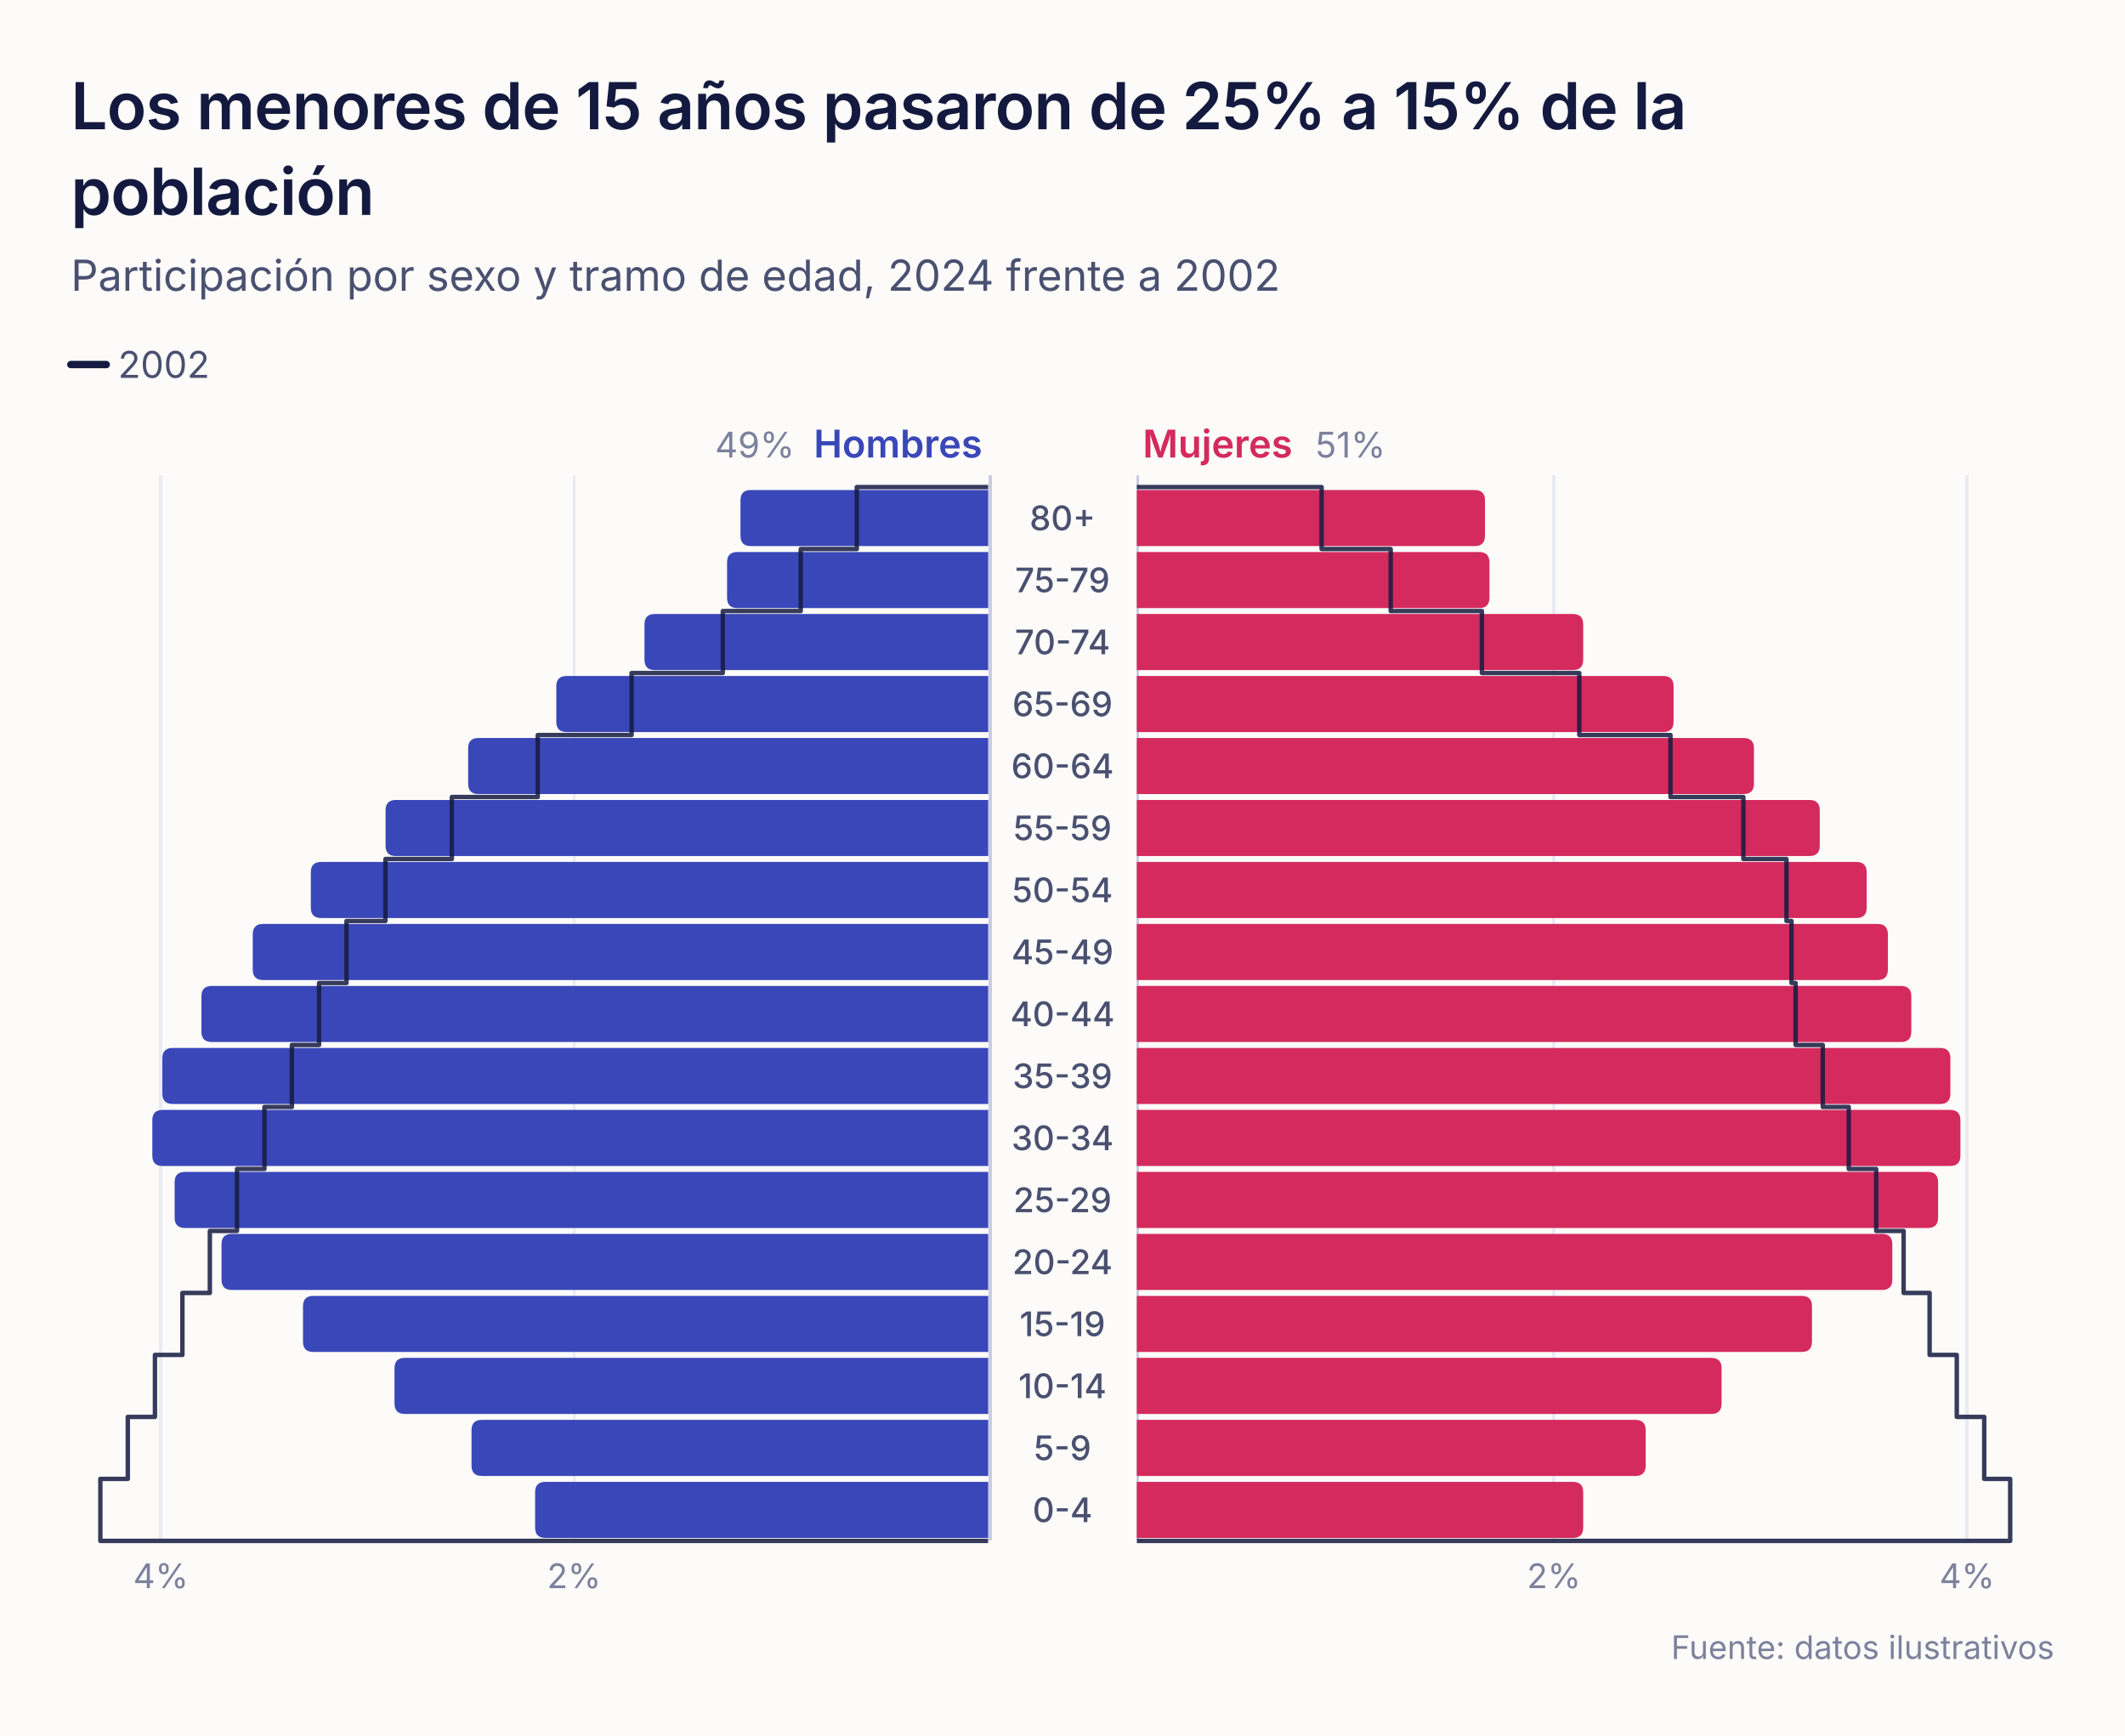
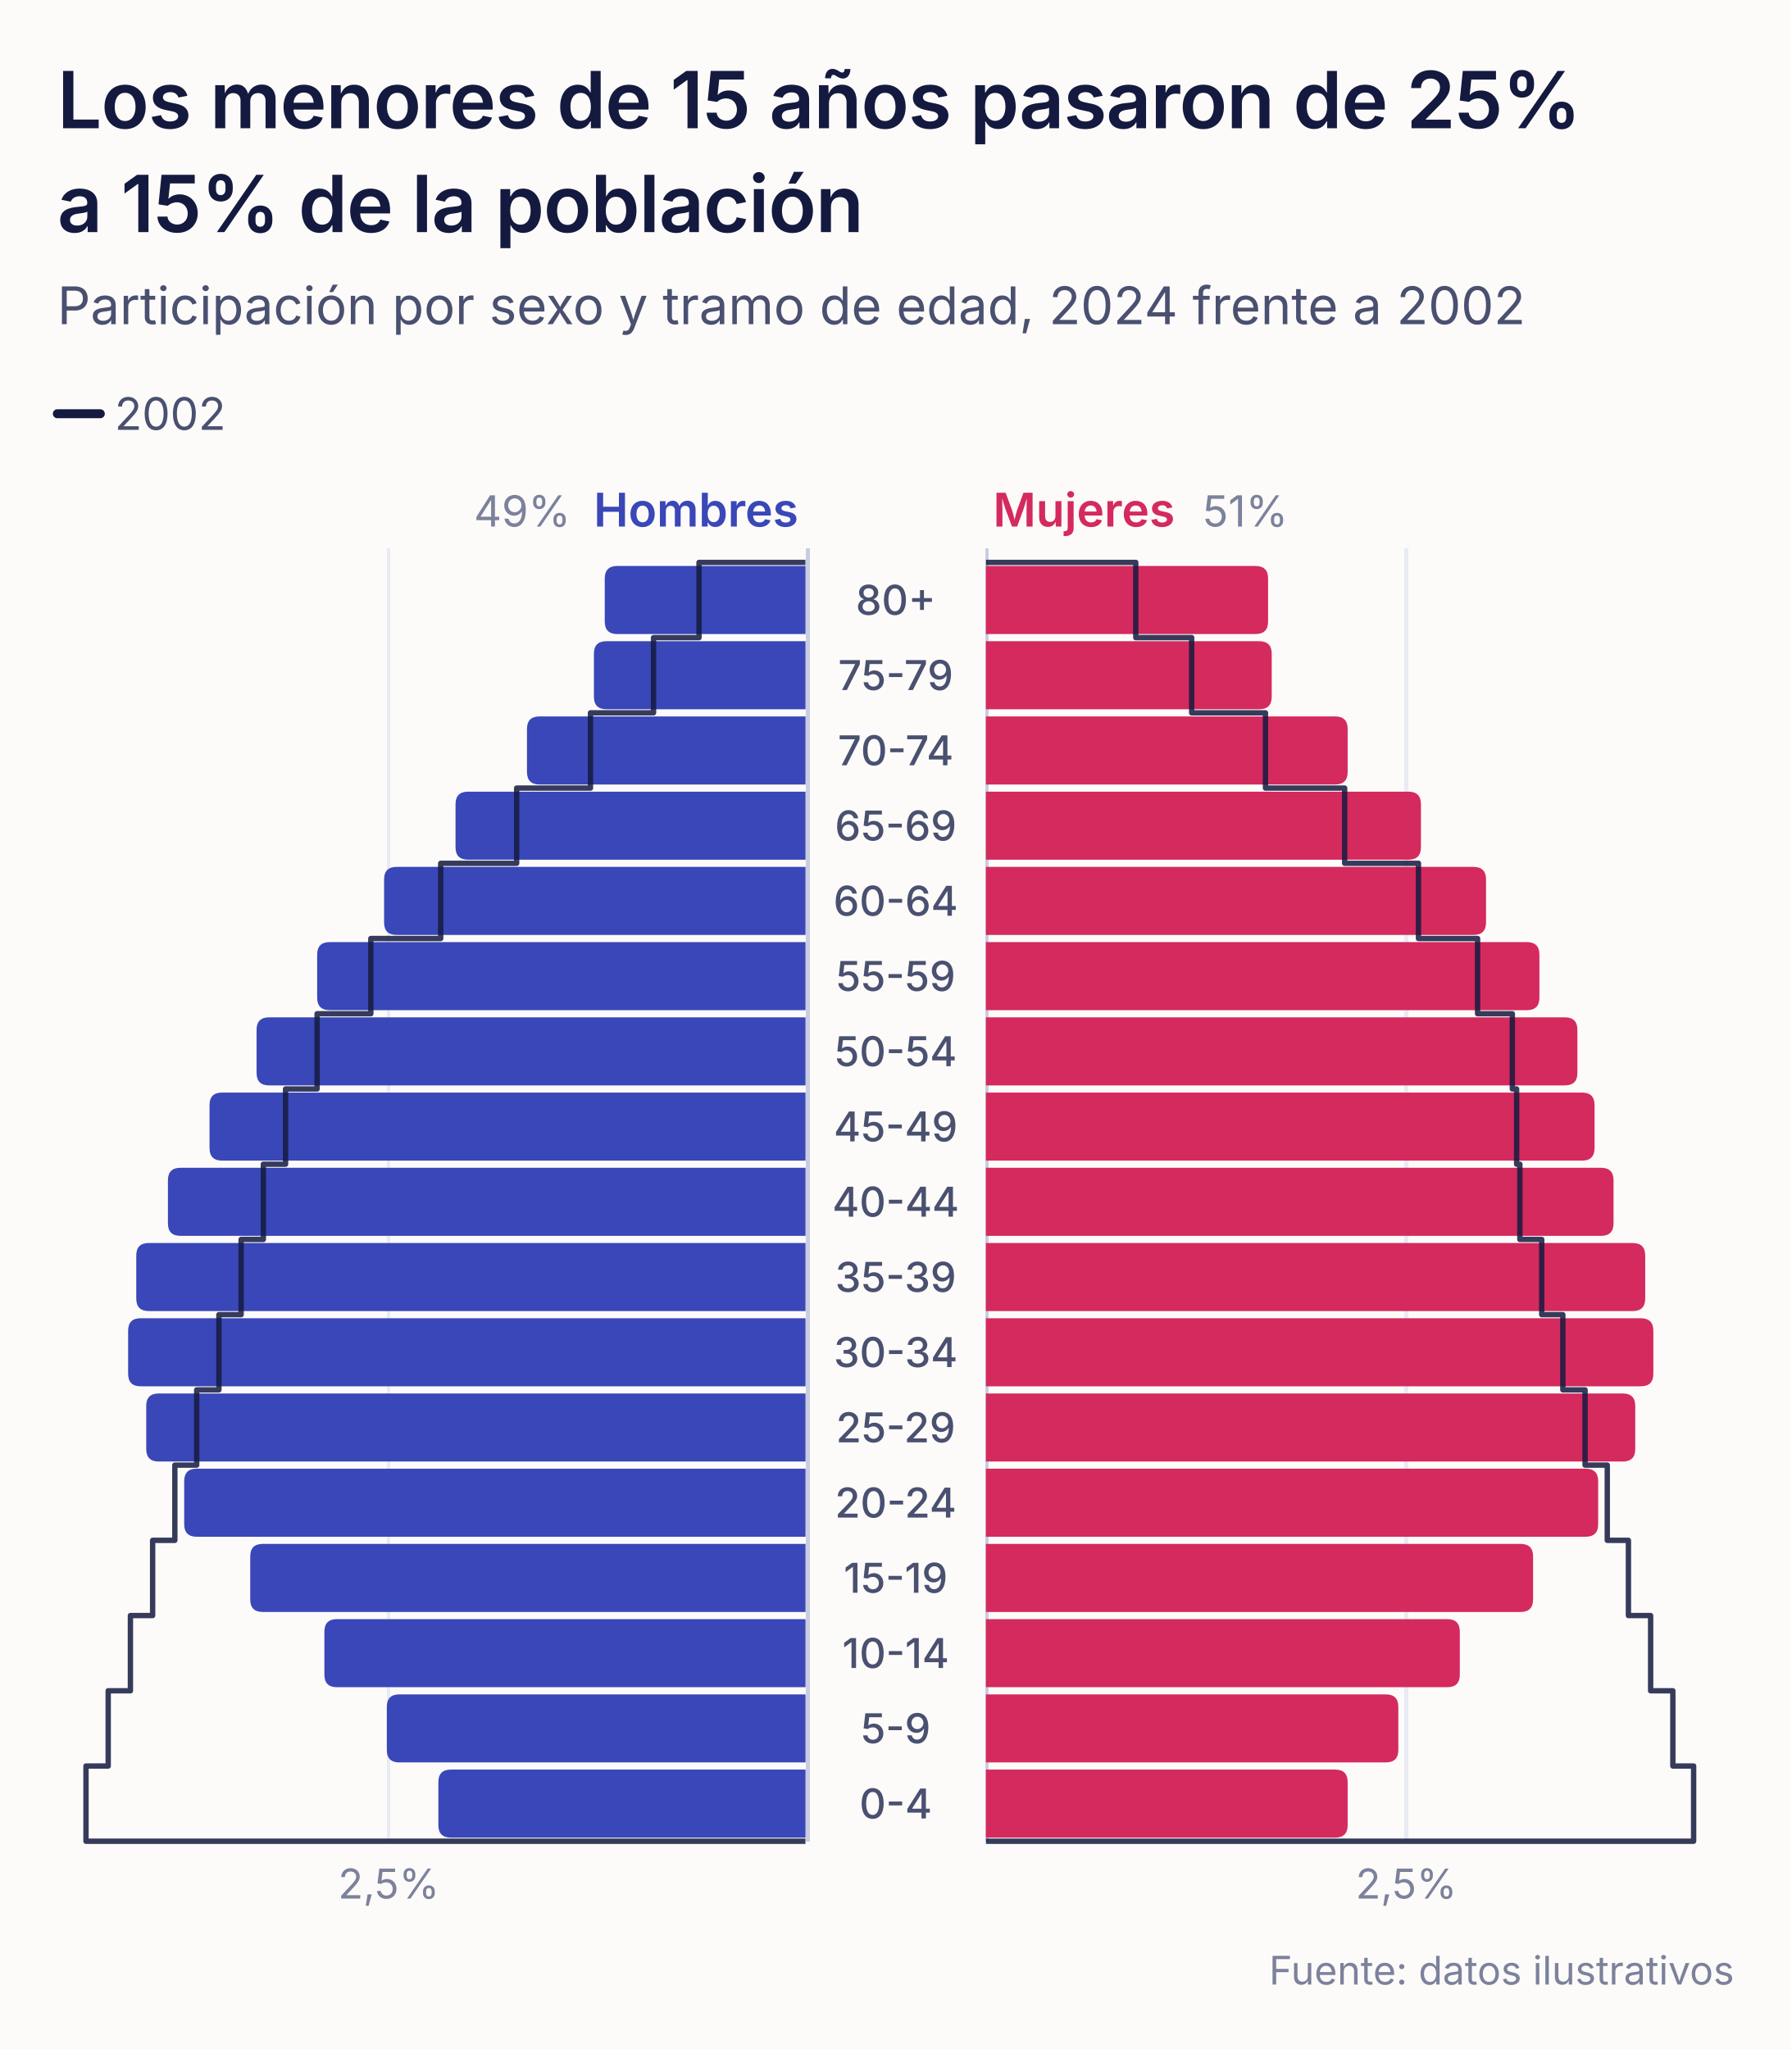
- <svg xmlns="http://www.w3.org/2000/svg" viewBox="0 0 720 588" width="720" height="588" role="img" aria-labelledby="pacu26ol-t pacu26ol-d" font-family="'Mozilla Text', 'Inter', system-ui, -apple-system, 'Segoe UI', Roboto, sans-serif" class="pa-chart" data-pa-type="pyramid" data-pa-mode="light" style="max-width:100%;height:auto;font-variant-numeric:lining-nums">
+ <svg xmlns="http://www.w3.org/2000/svg" viewBox="0 0 500 572" width="500" height="572" role="img" aria-labelledby="pacu287p-t pacu287p-d" font-family="'Mozilla Text', 'Inter', system-ui, -apple-system, 'Segoe UI', Roboto, sans-serif" class="pa-chart" data-pa-type="pyramid" data-pa-mode="light" style="display:block;width:100%;height:auto;max-width:100%;max-height:100%;font-variant-numeric:lining-nums">
  <style>.pa-m{transition:opacity .15s ease}.pa-focus .pa-m{opacity:.28}.pa-focus .pa-m.pa-on{opacity:1}</style>
-   <rect width="720" height="588" fill="#FCFBF9" />
+   <rect width="500" height="572" fill="#FCFBF9" />
  <g class="pa-header">
-     <text x="24" y="43.8" fill="#141A3F" font-size="22" font-weight="600" letter-spacing="-0.01em">Los menores de 15 años pasaron de 25% a 15% de la</text>
-     <text x="24" y="72.8" fill="#141A3F" font-size="22" font-weight="600" letter-spacing="-0.01em">población</text>
-     <text x="24" y="98.5" fill="#4A5070" font-size="14.5">Participación por sexo y tramo de edad, 2024 frente a 2002</text>
+     <text x="16" y="35.8" fill="#141A3F" font-size="22" font-weight="600" letter-spacing="-0.01em">Los menores de 15 años pasaron de 25%</text>
+     <text x="16" y="64.8" fill="#141A3F" font-size="22" font-weight="600" letter-spacing="-0.01em">a 15% de la población</text>
+     <text x="16" y="90.5" fill="#4A5070" font-size="14.5">Participación por sexo y tramo de edad, 2024 frente a 2002</text>
    <g class="pa-legend">
      <g class="pa-key" data-color="#141A3F" style="cursor:pointer">
-         <rect x="21" y="114" width="55.4" height="19" rx="4" fill="transparent" />
-         <line x1="24" x2="36" y1="123.5" y2="123.5" stroke="#141A3F" stroke-width="2.5" stroke-linecap="round" />
-         <text x="40" y="128" fill="#4A5070" font-size="12.5">2002</text>
+         <rect x="13" y="106" width="55.4" height="19" rx="4" fill="transparent" />
+         <line x1="16" x2="28" y1="115.5" y2="115.5" stroke="#141A3F" stroke-width="2.5" stroke-linecap="round" />
+         <text x="32" y="120" fill="#4A5070" font-size="12.5">2002</text>
      </g>
    </g>
  </g>
  <g class="pa-body">
    <g class="pa-grid">
-       <line x1="335.5" x2="335.5" y1="161" y2="522" stroke="#C9CDE0" stroke-width="1" shape-rendering="crispEdges" />
-       <line x1="385.5" x2="385.5" y1="161" y2="522" stroke="#C9CDE0" stroke-width="1" shape-rendering="crispEdges" />
-       <line x1="194.5" x2="194.5" y1="161" y2="522" stroke="#E9EBF3" stroke-width="1" shape-rendering="crispEdges" />
-       <text x="194.5" y="538" fill="#7C819C" font-size="11.5" text-anchor="middle">2%</text>
-       <line x1="526.5" x2="526.5" y1="161" y2="522" stroke="#E9EBF3" stroke-width="1" shape-rendering="crispEdges" />
-       <text x="526.5" y="538" fill="#7C819C" font-size="11.5" text-anchor="middle">2%</text>
-       <line x1="54.5" x2="54.5" y1="161" y2="522" stroke="#E9EBF3" stroke-width="1" shape-rendering="crispEdges" />
-       <text x="54.5" y="538" fill="#7C819C" font-size="11.5" text-anchor="middle">4%</text>
-       <line x1="666.5" x2="666.5" y1="161" y2="522" stroke="#E9EBF3" stroke-width="1" shape-rendering="crispEdges" />
-       <text x="666.5" y="538" fill="#7C819C" font-size="11.5" text-anchor="middle">4%</text>
+       <line x1="225.5" x2="225.5" y1="153" y2="514" stroke="#C9CDE0" stroke-width="1" shape-rendering="crispEdges" />
+       <line x1="275.5" x2="275.5" y1="153" y2="514" stroke="#C9CDE0" stroke-width="1" shape-rendering="crispEdges" />
+       <line x1="108.5" x2="108.5" y1="153" y2="514" stroke="#E9EBF3" stroke-width="1" shape-rendering="crispEdges" />
+       <text x="108.5" y="530" fill="#7C819C" font-size="11.5" text-anchor="middle">2,5%</text>
+       <line x1="392.5" x2="392.5" y1="153" y2="514" stroke="#E9EBF3" stroke-width="1" shape-rendering="crispEdges" />
+       <text x="392.5" y="530" fill="#7C819C" font-size="11.5" text-anchor="middle">2,5%</text>
    </g>
-     <text x="332.83" y="155" fill="#3A47B8" font-size="13" font-weight="600" text-anchor="end">Hombres</text>
-     <text x="269.24" y="155" fill="#7C819C" font-size="12" text-anchor="end">49%</text>
-     <text x="387.17" y="155" fill="#D42A5E" font-size="13" font-weight="600" text-anchor="start">Mujeres</text>
-     <text x="445.69" y="155" fill="#7C819C" font-size="12" text-anchor="start">51%</text>
-     <text x="360" y="179.64" fill="#4A5070" font-size="11.5" font-weight="500" text-anchor="middle">80+</text>
+     <text x="222.83" y="147" fill="#3A47B8" font-size="13" font-weight="600" text-anchor="end">Hombres</text>
+     <text x="159.24" y="147" fill="#7C819C" font-size="12" text-anchor="end">49%</text>
+     <text x="277.17" y="147" fill="#D42A5E" font-size="13" font-weight="600" text-anchor="start">Mujeres</text>
+     <text x="335.69" y="147" fill="#7C819C" font-size="12" text-anchor="start">51%</text>
+     <text x="250" y="171.64" fill="#4A5070" font-size="11.5" font-weight="500" text-anchor="middle">80+</text>
    <g class="pa-m" data-tip="80+ · Hombres 1,19% 2002: 0,634%">
-       <rect x="24" y="165" width="310.83" height="21" fill="transparent" />
-       <path d="M334.83,166H254.39Q250.89,166 250.89,169.5V181.5Q250.89,185 254.39,185H334.83Z" fill="#3A47B8" />
+       <rect x="16" y="157" width="208.83" height="21" fill="transparent" />
+       <path d="M224.83,158H172.29Q168.79,158 168.79,161.5V173.5Q168.79,177 172.29,177H224.83Z" fill="#3A47B8" />
    </g>
    <g class="pa-m" data-tip="80+ · Mujeres 1,68% 2002: 0,891%">
-       <rect x="385.17" y="165" width="310.83" height="21" fill="transparent" />
-       <path d="M385.17,166H499.65Q503.15,166 503.15,169.5V181.5Q503.15,185 499.65,185H385.17Z" fill="#D42A5E" />
+       <rect x="275.17" y="157" width="208.83" height="21" fill="transparent" />
+       <path d="M275.17,158H350.43Q353.93,158 353.93,161.5V173.5Q353.93,177 350.43,177H275.17Z" fill="#D42A5E" />
    </g>
-     <text x="360" y="200.64" fill="#4A5070" font-size="11.5" font-weight="500" text-anchor="middle">75-79</text>
+     <text x="250" y="192.64" fill="#4A5070" font-size="11.5" font-weight="500" text-anchor="middle">75-79</text>
    <g class="pa-m" data-tip="75-79 · Hombres 1,26% 2002: 0,904%">
-       <rect x="24" y="186" width="310.83" height="21" fill="transparent" />
-       <path d="M334.83,187H249.85Q246.35,187 246.35,190.5V202.5Q246.35,206 249.85,206H334.83Z" fill="#3A47B8" />
+       <rect x="16" y="178" width="208.83" height="21" fill="transparent" />
+       <path d="M224.83,179H169.26Q165.76,179 165.76,182.5V194.5Q165.76,198 169.26,198H224.83Z" fill="#3A47B8" />
    </g>
    <g class="pa-m" data-tip="75-79 · Mujeres 1,7% 2002: 1,22%">
-       <rect x="385.17" y="186" width="310.83" height="21" fill="transparent" />
-       <path d="M385.17,187H501.16Q504.66,187 504.66,190.5V202.5Q504.66,206 501.16,206H385.17Z" fill="#D42A5E" />
+       <rect x="275.17" y="178" width="208.83" height="21" fill="transparent" />
+       <path d="M275.17,179H351.44Q354.94,179 354.94,182.5V194.5Q354.94,198 351.44,198H275.17Z" fill="#D42A5E" />
    </g>
-     <text x="360" y="221.64" fill="#4A5070" font-size="11.5" font-weight="500" text-anchor="middle">70-74</text>
+     <text x="250" y="213.64" fill="#4A5070" font-size="11.5" font-weight="500" text-anchor="middle">70-74</text>
    <g class="pa-m" data-tip="70-74 · Hombres 1,66% 2002: 1,28%">
-       <rect x="24" y="207" width="310.83" height="21" fill="transparent" />
-       <path d="M334.83,208H221.87Q218.37,208 218.37,211.5V223.5Q218.37,227 221.87,227H334.83Z" fill="#3A47B8" />
+       <rect x="16" y="199" width="208.83" height="21" fill="transparent" />
+       <path d="M224.83,200H150.58Q147.08,200 147.08,203.5V215.5Q147.08,219 150.58,219H224.83Z" fill="#3A47B8" />
    </g>
    <g class="pa-m" data-tip="70-74 · Mujeres 2,15% 2002: 1,66%">
-       <rect x="385.17" y="207" width="310.83" height="21" fill="transparent" />
-       <path d="M385.17,208H532.92Q536.42,208 536.42,211.5V223.5Q536.42,227 532.92,227H385.17Z" fill="#D42A5E" />
+       <rect x="275.17" y="199" width="208.83" height="21" fill="transparent" />
+       <path d="M275.17,200H372.64Q376.14,200 376.14,203.5V215.5Q376.14,219 372.64,219H275.17Z" fill="#D42A5E" />
    </g>
-     <text x="360" y="242.64" fill="#4A5070" font-size="11.5" font-weight="500" text-anchor="middle">65-69</text>
+     <text x="250" y="234.64" fill="#4A5070" font-size="11.5" font-weight="500" text-anchor="middle">65-69</text>
    <g class="pa-m" data-tip="65-69 · Hombres 2,08% 2002: 1,72%">
-       <rect x="24" y="228" width="310.83" height="21" fill="transparent" />
-       <path d="M334.83,229H191.99Q188.49,229 188.49,232.5V244.5Q188.49,248 191.99,248H334.83Z" fill="#3A47B8" />
+       <rect x="16" y="220" width="208.83" height="21" fill="transparent" />
+       <path d="M224.83,221H130.64Q127.14,221 127.14,224.5V236.5Q127.14,240 130.64,240H224.83Z" fill="#3A47B8" />
    </g>
    <g class="pa-m" data-tip="65-69 · Mujeres 2,59% 2002: 2,13%">
-       <rect x="385.17" y="228" width="310.83" height="21" fill="transparent" />
-       <path d="M385.17,229H563.55Q567.05,229 567.05,232.5V244.5Q567.05,248 563.55,248H385.17Z" fill="#D42A5E" />
+       <rect x="275.17" y="220" width="208.83" height="21" fill="transparent" />
+       <path d="M275.17,221H393.09Q396.59,221 396.59,224.5V236.5Q396.59,240 393.09,240H275.17Z" fill="#D42A5E" />
    </g>
-     <text x="360" y="263.64" fill="#4A5070" font-size="11.5" font-weight="500" text-anchor="middle">60-64</text>
+     <text x="250" y="255.64" fill="#4A5070" font-size="11.5" font-weight="500" text-anchor="middle">60-64</text>
    <g class="pa-m" data-tip="60-64 · Hombres 2,51% 2002: 2,17%">
-       <rect x="24" y="249" width="310.83" height="21" fill="transparent" />
-       <path d="M334.83,250H162.12Q158.62,250 158.62,253.5V265.5Q158.62,269 162.12,269H334.83Z" fill="#3A47B8" />
+       <rect x="16" y="241" width="208.83" height="21" fill="transparent" />
+       <path d="M224.83,242H110.7Q107.2,242 107.2,245.5V257.5Q107.2,261 110.7,261H224.83Z" fill="#3A47B8" />
    </g>
    <g class="pa-m" data-tip="60-64 · Mujeres 2,97% 2002: 2,57%">
-       <rect x="385.17" y="249" width="310.83" height="21" fill="transparent" />
-       <path d="M385.17,250H590.78Q594.28,250 594.28,253.5V265.5Q594.28,269 590.78,269H385.17Z" fill="#D42A5E" />
+       <rect x="275.17" y="241" width="208.83" height="21" fill="transparent" />
+       <path d="M275.17,242H411.26Q414.76,242 414.76,245.5V257.5Q414.76,261 411.26,261H275.17Z" fill="#D42A5E" />
    </g>
-     <text x="360" y="284.64" fill="#4A5070" font-size="11.5" font-weight="500" text-anchor="middle">55-59</text>
+     <text x="250" y="276.64" fill="#4A5070" font-size="11.5" font-weight="500" text-anchor="middle">55-59</text>
    <g class="pa-m" data-tip="55-59 · Hombres 2,9% 2002: 2,59%">
-       <rect x="24" y="270" width="310.83" height="21" fill="transparent" />
-       <path d="M334.83,271H134.14Q130.64,271 130.64,274.5V286.5Q130.64,290 134.14,290H334.83Z" fill="#3A47B8" />
+       <rect x="16" y="262" width="208.83" height="21" fill="transparent" />
+       <path d="M224.83,263H92.02Q88.52,263 88.52,266.5V278.5Q88.52,282 92.02,282H224.83Z" fill="#3A47B8" />
    </g>
    <g class="pa-m" data-tip="55-59 · Mujeres 3,29% 2002: 2,92%">
-       <rect x="385.17" y="270" width="310.83" height="21" fill="transparent" />
-       <path d="M385.17,271H613.08Q616.58,271 616.58,274.5V286.5Q616.58,290 613.08,290H385.17Z" fill="#D42A5E" />
+       <rect x="275.17" y="262" width="208.83" height="21" fill="transparent" />
+       <path d="M275.17,263H426.16Q429.66,263 429.66,266.5V278.5Q429.66,282 426.16,282H275.17Z" fill="#D42A5E" />
    </g>
-     <text x="360" y="305.64" fill="#4A5070" font-size="11.5" font-weight="500" text-anchor="middle">50-54</text>
+     <text x="250" y="297.64" fill="#4A5070" font-size="11.5" font-weight="500" text-anchor="middle">50-54</text>
    <g class="pa-m" data-tip="50-54 · Hombres 3,27% 2002: 2,91%">
-       <rect x="24" y="291" width="310.83" height="21" fill="transparent" />
-       <path d="M334.83,292H108.81Q105.31,292 105.31,295.5V307.5Q105.31,311 108.81,311H334.83Z" fill="#3A47B8" />
+       <rect x="16" y="283" width="208.83" height="21" fill="transparent" />
+       <path d="M224.83,284H75.11Q71.61,284 71.61,287.5V299.5Q71.61,303 75.11,303H224.83Z" fill="#3A47B8" />
    </g>
    <g class="pa-m" data-tip="50-54 · Mujeres 3,52% 2002: 3,13%">
-       <rect x="385.17" y="291" width="310.83" height="21" fill="transparent" />
-       <path d="M385.17,292H628.97Q632.47,292 632.47,295.5V307.5Q632.47,311 628.97,311H385.17Z" fill="#D42A5E" />
+       <rect x="275.17" y="283" width="208.83" height="21" fill="transparent" />
+       <path d="M275.17,284H436.76Q440.26,284 440.26,287.5V299.5Q440.26,303 436.76,303H275.17Z" fill="#D42A5E" />
    </g>
-     <text x="360" y="326.64" fill="#4A5070" font-size="11.5" font-weight="500" text-anchor="middle">45-49</text>
+     <text x="250" y="318.64" fill="#4A5070" font-size="11.5" font-weight="500" text-anchor="middle">45-49</text>
    <g class="pa-m" data-tip="45-49 · Hombres 3,54% 2002: 3,09%">
-       <rect x="24" y="312" width="310.83" height="21" fill="transparent" />
-       <path d="M334.83,313H89.14Q85.64,313 85.64,316.5V328.5Q85.64,332 89.14,332H334.83Z" fill="#3A47B8" />
+       <rect x="16" y="304" width="208.83" height="21" fill="transparent" />
+       <path d="M224.83,305H61.98Q58.48,305 58.48,308.5V320.5Q58.48,324 61.98,324H224.83Z" fill="#3A47B8" />
    </g>
    <g class="pa-m" data-tip="45-49 · Mujeres 3,62% 2002: 3,16%">
-       <rect x="385.17" y="312" width="310.83" height="21" fill="transparent" />
-       <path d="M385.17,313H636.15Q639.65,313 639.65,316.5V328.5Q639.65,332 636.15,332H385.17Z" fill="#D42A5E" />
+       <rect x="275.17" y="304" width="208.83" height="21" fill="transparent" />
+       <path d="M275.17,305H441.55Q445.05,305 445.05,308.5V320.5Q445.05,324 441.55,324H275.17Z" fill="#D42A5E" />
    </g>
-     <text x="360" y="347.64" fill="#4A5070" font-size="11.5" font-weight="500" text-anchor="middle">40-44</text>
+     <text x="250" y="339.64" fill="#4A5070" font-size="11.5" font-weight="500" text-anchor="middle">40-44</text>
    <g class="pa-m" data-tip="40-44 · Hombres 3,79% 2002: 3,23%">
-       <rect x="24" y="333" width="310.83" height="21" fill="transparent" />
-       <path d="M334.83,334H71.75Q68.25,334 68.25,337.5V349.5Q68.25,353 71.75,353H334.83Z" fill="#3A47B8" />
+       <rect x="16" y="325" width="208.83" height="21" fill="transparent" />
+       <path d="M224.83,326H50.37Q46.87,326 46.87,329.5V341.5Q46.87,345 50.37,345H224.83Z" fill="#3A47B8" />
    </g>
    <g class="pa-m" data-tip="40-44 · Mujeres 3,73% 2002: 3,18%">
-       <rect x="385.17" y="333" width="310.83" height="21" fill="transparent" />
-       <path d="M385.17,334H644.09Q647.59,334 647.59,337.5V349.5Q647.59,353 644.09,353H385.17Z" fill="#D42A5E" />
+       <rect x="275.17" y="325" width="208.83" height="21" fill="transparent" />
+       <path d="M275.17,326H446.85Q450.35,326 450.35,329.5V341.5Q450.35,345 446.85,345H275.17Z" fill="#D42A5E" />
    </g>
-     <text x="360" y="368.64" fill="#4A5070" font-size="11.5" font-weight="500" text-anchor="middle">35-39</text>
+     <text x="250" y="360.64" fill="#4A5070" font-size="11.5" font-weight="500" text-anchor="middle">35-39</text>
    <g class="pa-m" data-tip="35-39 · Hombres 3,98% 2002: 3,36%">
-       <rect x="24" y="354" width="310.83" height="21" fill="transparent" />
-       <path d="M334.83,355H58.51Q55.01,355 55.01,358.5V370.5Q55.01,374 58.51,374H334.83Z" fill="#3A47B8" />
+       <rect x="16" y="346" width="208.83" height="21" fill="transparent" />
+       <path d="M224.83,347H41.53Q38.03,347 38.03,350.5V362.5Q38.03,366 41.53,366H224.83Z" fill="#3A47B8" />
    </g>
    <g class="pa-m" data-tip="35-39 · Mujeres 3,92% 2002: 3,31%">
-       <rect x="385.17" y="354" width="310.83" height="21" fill="transparent" />
-       <path d="M385.17,355H657.33Q660.83,355 660.83,358.5V370.5Q660.83,374 657.33,374H385.17Z" fill="#D42A5E" />
+       <rect x="275.17" y="346" width="208.83" height="21" fill="transparent" />
+       <path d="M275.17,347H455.69Q459.19,347 459.19,350.5V362.5Q459.19,366 455.69,366H275.17Z" fill="#D42A5E" />
    </g>
-     <text x="360" y="389.64" fill="#4A5070" font-size="11.5" font-weight="500" text-anchor="middle">30-34</text>
+     <text x="250" y="381.64" fill="#4A5070" font-size="11.5" font-weight="500" text-anchor="middle">30-34</text>
    <g class="pa-m" data-tip="30-34 · Hombres 4,03% 2002: 3,49%">
-       <rect x="24" y="375" width="310.83" height="21" fill="transparent" />
-       <path d="M334.83,376H55.11Q51.61,376 51.61,379.5V391.5Q51.61,395 55.11,395H334.83Z" fill="#3A47B8" />
+       <rect x="16" y="367" width="208.83" height="21" fill="transparent" />
+       <path d="M224.83,368H39.26Q35.76,368 35.76,371.5V383.5Q35.76,387 39.26,387H224.83Z" fill="#3A47B8" />
    </g>
    <g class="pa-m" data-tip="30-34 · Mujeres 3,97% 2002: 3,43%">
-       <rect x="385.17" y="375" width="310.83" height="21" fill="transparent" />
-       <path d="M385.17,376H660.73Q664.23,376 664.23,379.5V391.5Q664.23,395 660.73,395H385.17Z" fill="#D42A5E" />
+       <rect x="275.17" y="367" width="208.83" height="21" fill="transparent" />
+       <path d="M275.17,368H457.96Q461.46,368 461.46,371.5V383.5Q461.46,387 457.96,387H275.17Z" fill="#D42A5E" />
    </g>
-     <text x="360" y="410.64" fill="#4A5070" font-size="11.5" font-weight="500" text-anchor="middle">25-29</text>
+     <text x="250" y="402.64" fill="#4A5070" font-size="11.5" font-weight="500" text-anchor="middle">25-29</text>
    <g class="pa-m" data-tip="25-29 · Hombres 3,92% 2002: 3,62%">
-       <rect x="24" y="396" width="310.83" height="21" fill="transparent" />
-       <path d="M334.83,397H62.67Q59.17,397 59.17,400.5V412.5Q59.17,416 62.67,416H334.83Z" fill="#3A47B8" />
+       <rect x="16" y="388" width="208.83" height="21" fill="transparent" />
+       <path d="M224.83,389H44.31Q40.81,389 40.81,392.5V404.5Q40.81,408 44.31,408H224.83Z" fill="#3A47B8" />
    </g>
    <g class="pa-m" data-tip="25-29 · Mujeres 3,86% 2002: 3,56%">
-       <rect x="385.17" y="396" width="310.83" height="21" fill="transparent" />
-       <path d="M385.17,397H653.17Q656.67,397 656.67,400.5V412.5Q656.67,416 653.17,416H385.17Z" fill="#D42A5E" />
+       <rect x="275.17" y="388" width="208.83" height="21" fill="transparent" />
+       <path d="M275.17,389H452.91Q456.41,389 456.41,392.5V404.5Q456.41,408 452.91,408H275.17Z" fill="#D42A5E" />
    </g>
-     <text x="360" y="431.64" fill="#4A5070" font-size="11.5" font-weight="500" text-anchor="middle">20-24</text>
+     <text x="250" y="423.64" fill="#4A5070" font-size="11.5" font-weight="500" text-anchor="middle">20-24</text>
    <g class="pa-m" data-tip="20-24 · Hombres 3,7% 2002: 3,75%">
-       <rect x="24" y="417" width="310.83" height="21" fill="transparent" />
-       <path d="M334.83,418H78.56Q75.06,418 75.06,421.5V433.5Q75.06,437 78.56,437H334.83Z" fill="#3A47B8" />
+       <rect x="16" y="409" width="208.83" height="21" fill="transparent" />
+       <path d="M224.83,410H54.91Q51.41,410 51.41,413.5V425.5Q51.41,429 54.91,429H224.83Z" fill="#3A47B8" />
    </g>
    <g class="pa-m" data-tip="20-24 · Mujeres 3,64% 2002: 3,7%">
-       <rect x="385.17" y="417" width="310.83" height="21" fill="transparent" />
-       <path d="M385.17,418H637.66Q641.16,418 641.16,421.5V433.5Q641.16,437 637.66,437H385.17Z" fill="#D42A5E" />
+       <rect x="275.17" y="409" width="208.83" height="21" fill="transparent" />
+       <path d="M275.17,410H442.56Q446.06,410 446.06,413.5V425.5Q446.06,429 442.56,429H275.17Z" fill="#D42A5E" />
    </g>
-     <text x="360" y="452.64" fill="#4A5070" font-size="11.5" font-weight="500" text-anchor="middle">15-19</text>
+     <text x="250" y="444.64" fill="#4A5070" font-size="11.5" font-weight="500" text-anchor="middle">15-19</text>
    <g class="pa-m" data-tip="15-19 · Hombres 3,3% 2002: 3,88%">
-       <rect x="24" y="438" width="310.83" height="21" fill="transparent" />
-       <path d="M334.83,439H106.16Q102.66,439 102.66,442.5V454.5Q102.66,458 106.16,458H334.83Z" fill="#3A47B8" />
+       <rect x="16" y="430" width="208.83" height="21" fill="transparent" />
+       <path d="M224.83,431H73.34Q69.84,431 69.84,434.5V446.5Q69.84,450 73.34,450H224.83Z" fill="#3A47B8" />
    </g>
    <g class="pa-m" data-tip="15-19 · Mujeres 3,25% 2002: 3,82%">
-       <rect x="385.17" y="438" width="310.83" height="21" fill="transparent" />
-       <path d="M385.17,439H610.44Q613.94,439 613.94,442.5V454.5Q613.94,458 610.44,458H385.17Z" fill="#D42A5E" />
+       <rect x="275.17" y="430" width="208.83" height="21" fill="transparent" />
+       <path d="M275.17,431H424.39Q427.89,431 427.89,434.5V446.5Q427.89,450 424.39,450H275.17Z" fill="#D42A5E" />
    </g>
-     <text x="360" y="473.64" fill="#4A5070" font-size="11.5" font-weight="500" text-anchor="middle">10-14</text>
+     <text x="250" y="465.64" fill="#4A5070" font-size="11.5" font-weight="500" text-anchor="middle">10-14</text>
    <g class="pa-m" data-tip="10-14 · Hombres 2,86% 2002: 4,02%">
-       <rect x="24" y="459" width="310.83" height="21" fill="transparent" />
-       <path d="M334.83,460H137.17Q133.67,460 133.67,463.5V475.5Q133.67,479 137.17,479H334.83Z" fill="#3A47B8" />
+       <rect x="16" y="451" width="208.83" height="21" fill="transparent" />
+       <path d="M224.83,452H94.04Q90.54,452 90.54,455.5V467.5Q90.54,471 94.04,471H224.83Z" fill="#3A47B8" />
    </g>
    <g class="pa-m" data-tip="10-14 · Mujeres 2,82% 2002: 3,95%">
-       <rect x="385.17" y="459" width="310.83" height="21" fill="transparent" />
-       <path d="M385.17,460H579.81Q583.31,460 583.31,463.5V475.5Q583.31,479 579.81,479H385.17Z" fill="#D42A5E" />
+       <rect x="275.17" y="451" width="208.83" height="21" fill="transparent" />
+       <path d="M275.17,452H403.94Q407.44,452 407.44,455.5V467.5Q407.44,471 403.94,471H275.17Z" fill="#D42A5E" />
    </g>
-     <text x="360" y="494.64" fill="#4A5070" font-size="11.5" font-weight="500" text-anchor="middle">5-9</text>
+     <text x="250" y="486.64" fill="#4A5070" font-size="11.5" font-weight="500" text-anchor="middle">5-9</text>
    <g class="pa-m" data-tip="5-9 · Hombres 2,49% 2002: 4,15%">
-       <rect x="24" y="480" width="310.83" height="21" fill="transparent" />
-       <path d="M334.83,481H163.26Q159.76,481 159.76,484.5V496.5Q159.76,500 163.26,500H334.83Z" fill="#3A47B8" />
+       <rect x="16" y="472" width="208.83" height="21" fill="transparent" />
+       <path d="M224.83,473H111.46Q107.96,473 107.96,476.5V488.5Q107.96,492 111.46,492H224.83Z" fill="#3A47B8" />
    </g>
    <g class="pa-m" data-tip="5-9 · Mujeres 2,45% 2002: 4,08%">
-       <rect x="385.17" y="480" width="310.83" height="21" fill="transparent" />
-       <path d="M385.17,481H554.1Q557.6,481 557.6,484.5V496.5Q557.6,500 554.1,500H385.17Z" fill="#D42A5E" />
+       <rect x="275.17" y="472" width="208.83" height="21" fill="transparent" />
+       <path d="M275.17,473H386.78Q390.28,473 390.28,476.5V488.5Q390.28,492 386.78,492H275.17Z" fill="#D42A5E" />
    </g>
-     <text x="360" y="515.64" fill="#4A5070" font-size="11.5" font-weight="500" text-anchor="middle">0-4</text>
+     <text x="250" y="507.64" fill="#4A5070" font-size="11.5" font-weight="500" text-anchor="middle">0-4</text>
    <g class="pa-m" data-tip="0-4 · Hombres 2,18% 2002: 4,28%">
-       <rect x="24" y="501" width="310.83" height="21" fill="transparent" />
-       <path d="M334.83,502H184.81Q181.31,502 181.31,505.5V517.5Q181.31,521 184.81,521H334.83Z" fill="#3A47B8" />
+       <rect x="16" y="493" width="208.83" height="21" fill="transparent" />
+       <path d="M224.83,494H125.85Q122.35,494 122.35,497.5V509.5Q122.35,513 125.85,513H224.83Z" fill="#3A47B8" />
    </g>
    <g class="pa-m" data-tip="0-4 · Mujeres 2,15% 2002: 4,21%">
-       <rect x="385.17" y="501" width="310.83" height="21" fill="transparent" />
-       <path d="M385.17,502H532.92Q536.42,502 536.42,505.5V517.5Q536.42,521 532.92,521H385.17Z" fill="#D42A5E" />
+       <rect x="275.17" y="493" width="208.83" height="21" fill="transparent" />
+       <path d="M275.17,494H372.64Q376.14,494 376.14,497.5V509.5Q376.14,513 372.64,513H275.17Z" fill="#D42A5E" />
    </g>
-     <path d="M334.8,165.0L290.3,165.0L290.3,186.0L271.3,186.0L271.3,207.0L244.9,207.0L244.9,228.0L214.0,228.0L214.0,249.0L182.2,249.0L182.2,270.0L153.1,270.0L153.1,291.0L130.6,291.0L130.6,312.0L117.4,312.0L117.4,333.0L108.1,333.0L108.1,354.0L98.9,354.0L98.9,375.0L89.6,375.0L89.6,396.0L80.3,396.0L80.3,417.0L71.1,417.0L71.1,438.0L61.8,438.0L61.8,459.0L52.5,459.0L52.5,480.0L43.3,480.0L43.3,501.0L34.0,501.0L34.0,522.0L334.8,522.0" fill="none" stroke="#141A3F" stroke-width="1.5" stroke-linejoin="round" opacity="0.85" class="pa-compare" />
-     <path d="M385.2,165.0L447.8,165.0L447.8,186.0L471.2,186.0L471.2,207.0L502.1,207.0L502.1,228.0L535.1,228.0L535.1,249.0L566.0,249.0L566.0,270.0L590.7,270.0L590.7,291.0L605.3,291.0L605.3,312.0L607.0,312.0L607.0,333.0L608.4,333.0L608.4,354.0L617.6,354.0L617.6,375.0L626.4,375.0L626.4,396.0L635.7,396.0L635.7,417.0L645.0,417.0L645.0,438.0L653.8,438.0L653.8,459.0L663.0,459.0L663.0,480.0L672.3,480.0L672.3,501.0L681.1,501.0L681.1,522.0L385.2,522.0" fill="none" stroke="#141A3F" stroke-width="1.5" stroke-linejoin="round" opacity="0.85" class="pa-compare" />
+     <path d="M224.8,157.0L195.1,157.0L195.1,178.0L182.4,178.0L182.4,199.0L164.8,199.0L164.8,220.0L144.2,220.0L144.2,241.0L123.0,241.0L123.0,262.0L103.5,262.0L103.5,283.0L88.5,283.0L88.5,304.0L79.7,304.0L79.7,325.0L73.5,325.0L73.5,346.0L67.3,346.0L67.3,367.0L61.1,367.0L61.1,388.0L54.9,388.0L54.9,409.0L48.8,409.0L48.8,430.0L42.6,430.0L42.6,451.0L36.4,451.0L36.4,472.0L30.2,472.0L30.2,493.0L24.0,493.0L24.0,514.0L224.8,514.0" fill="none" stroke="#141A3F" stroke-width="1.5" stroke-linejoin="round" opacity="0.85" class="pa-compare" />
+     <path d="M275.2,157.0L317.0,157.0L317.0,178.0L332.6,178.0L332.6,199.0L353.2,199.0L353.2,220.0L375.3,220.0L375.3,241.0L395.9,241.0L395.9,262.0L412.4,262.0L412.4,283.0L422.1,283.0L422.1,304.0L423.3,304.0L423.3,325.0L424.2,325.0L424.2,346.0L430.3,346.0L430.3,367.0L436.2,367.0L436.2,388.0L442.4,388.0L442.4,409.0L448.6,409.0L448.6,430.0L454.5,430.0L454.5,451.0L460.7,451.0L460.7,472.0L466.9,472.0L466.9,493.0L472.7,493.0L472.7,514.0L275.2,514.0" fill="none" stroke="#141A3F" stroke-width="1.5" stroke-linejoin="round" opacity="0.85" class="pa-compare" />
  </g>
-   <text x="696" y="562" fill="#7C819C" font-size="11" text-anchor="end">Fuente: datos ilustrativos</text>
+   <text x="484" y="554" fill="#7C819C" font-size="11" text-anchor="end">Fuente: datos ilustrativos</text>
</svg>
